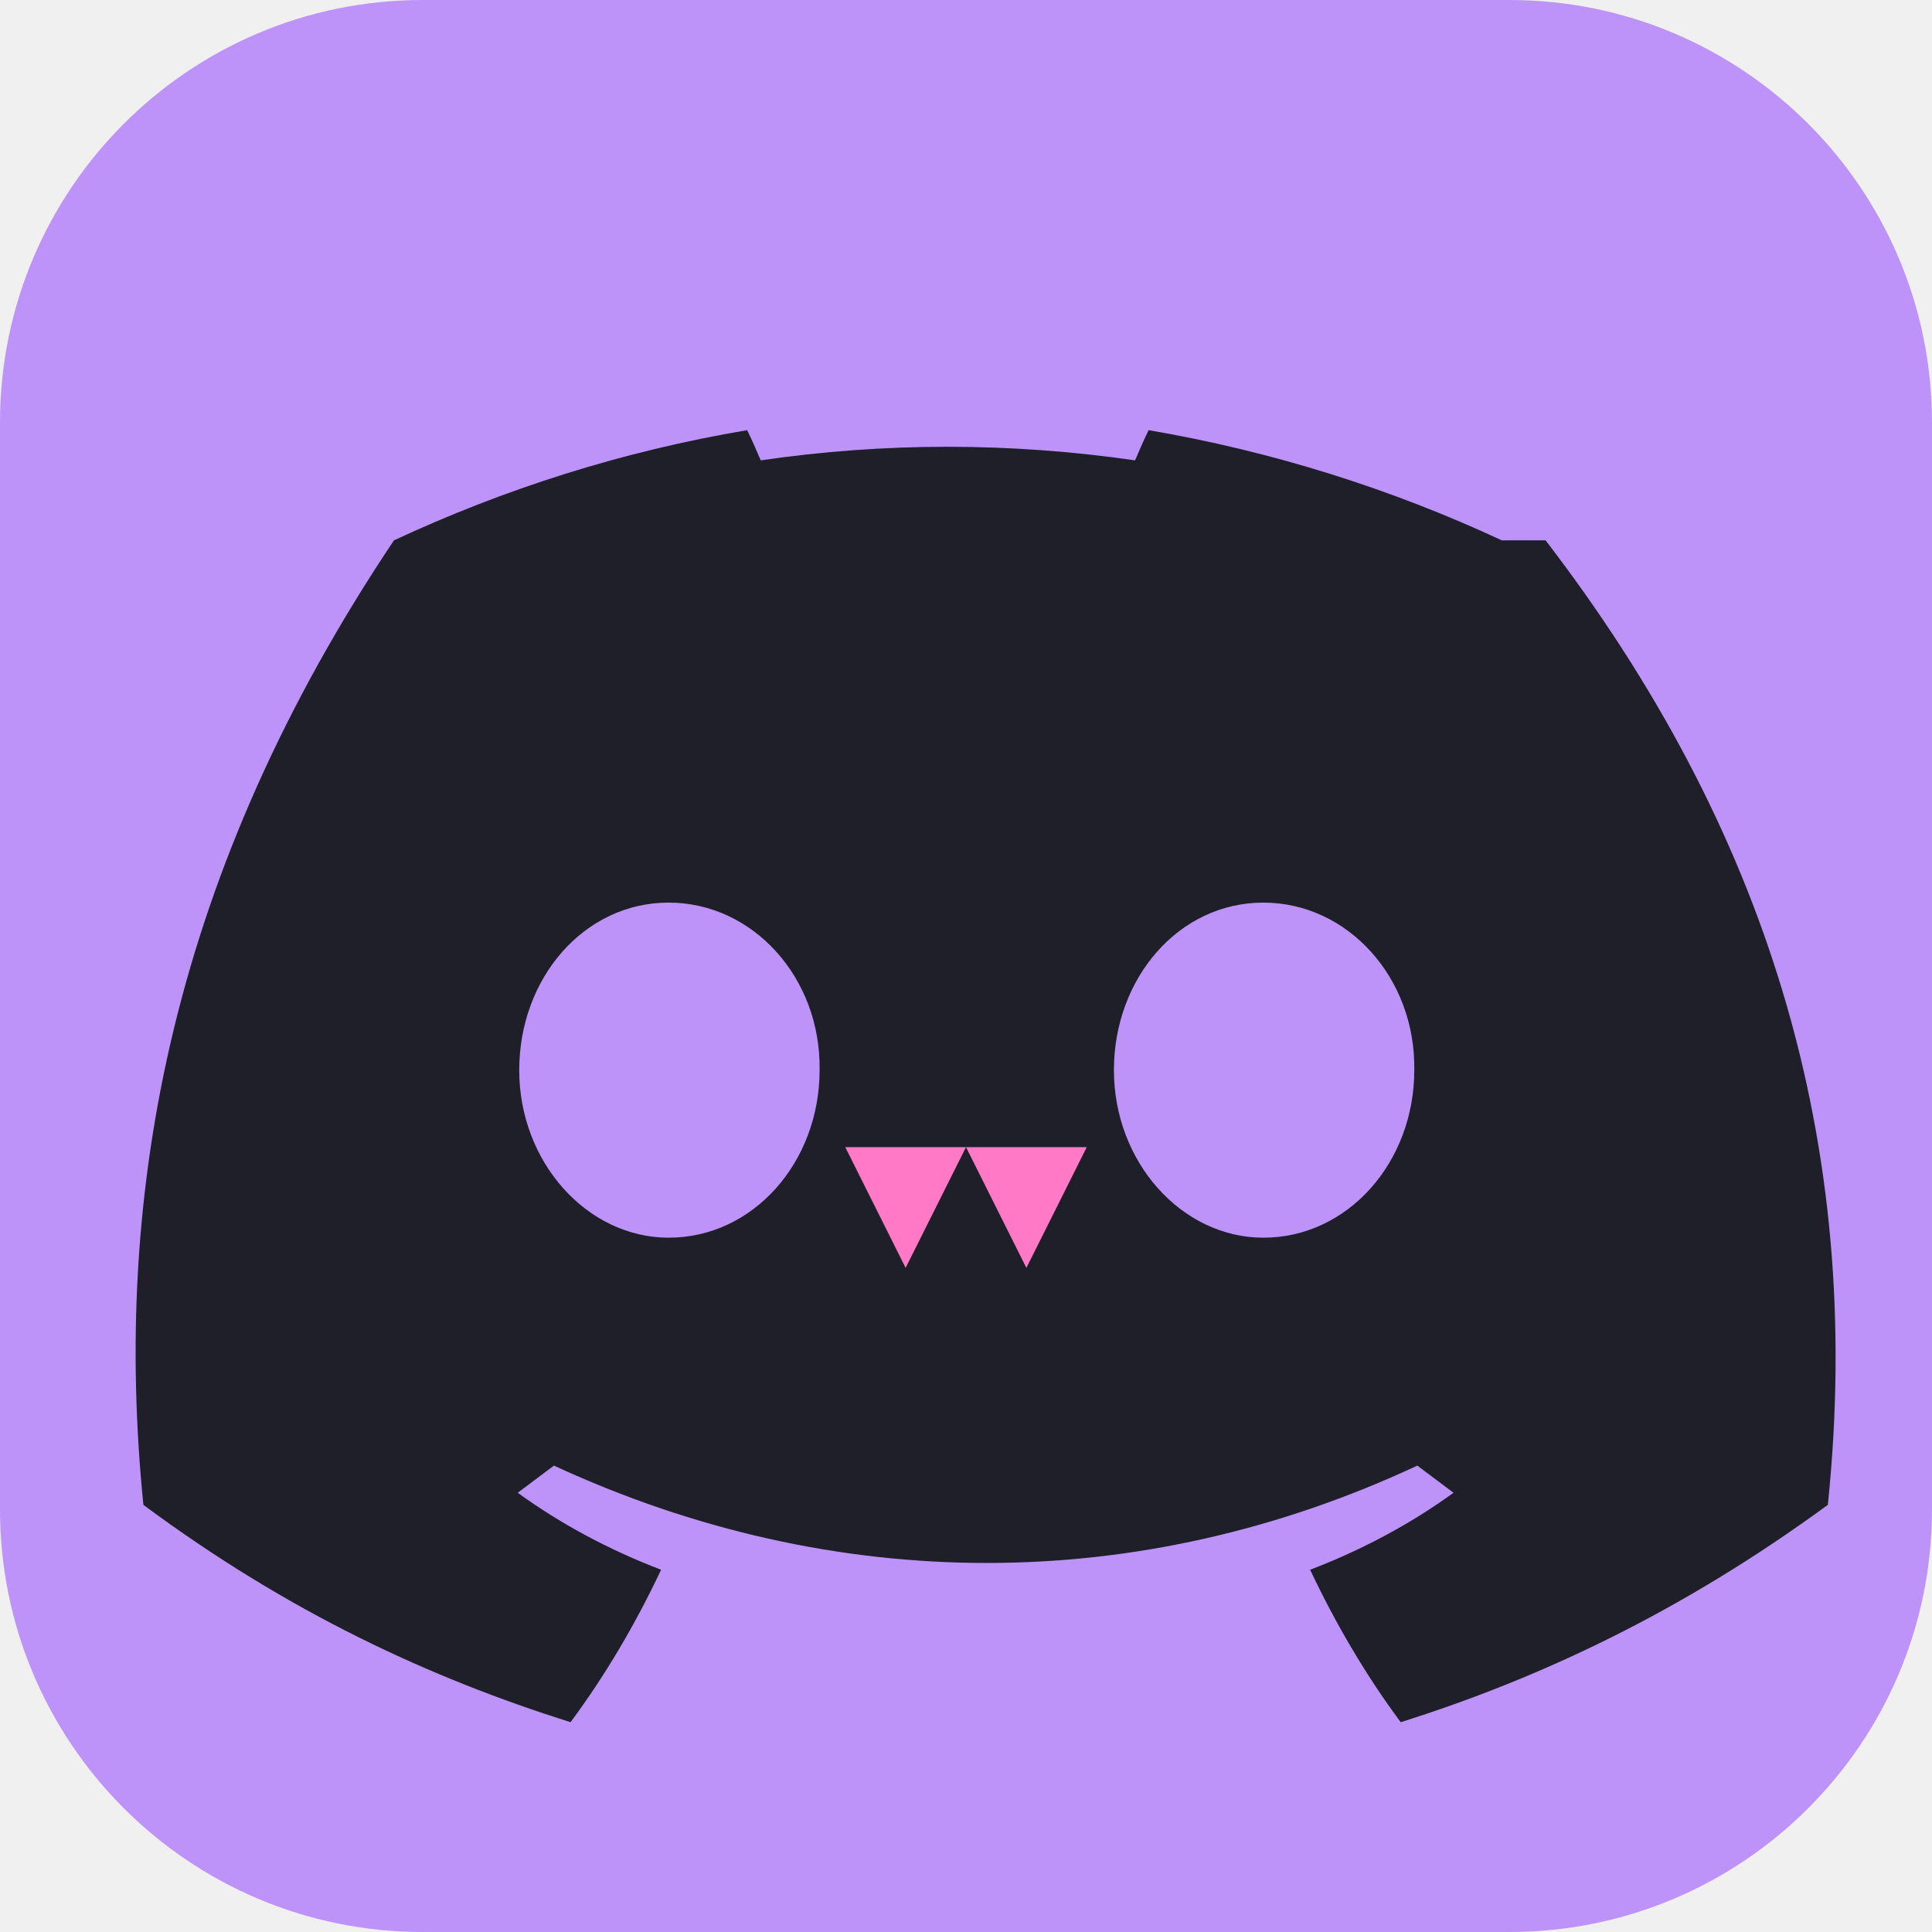
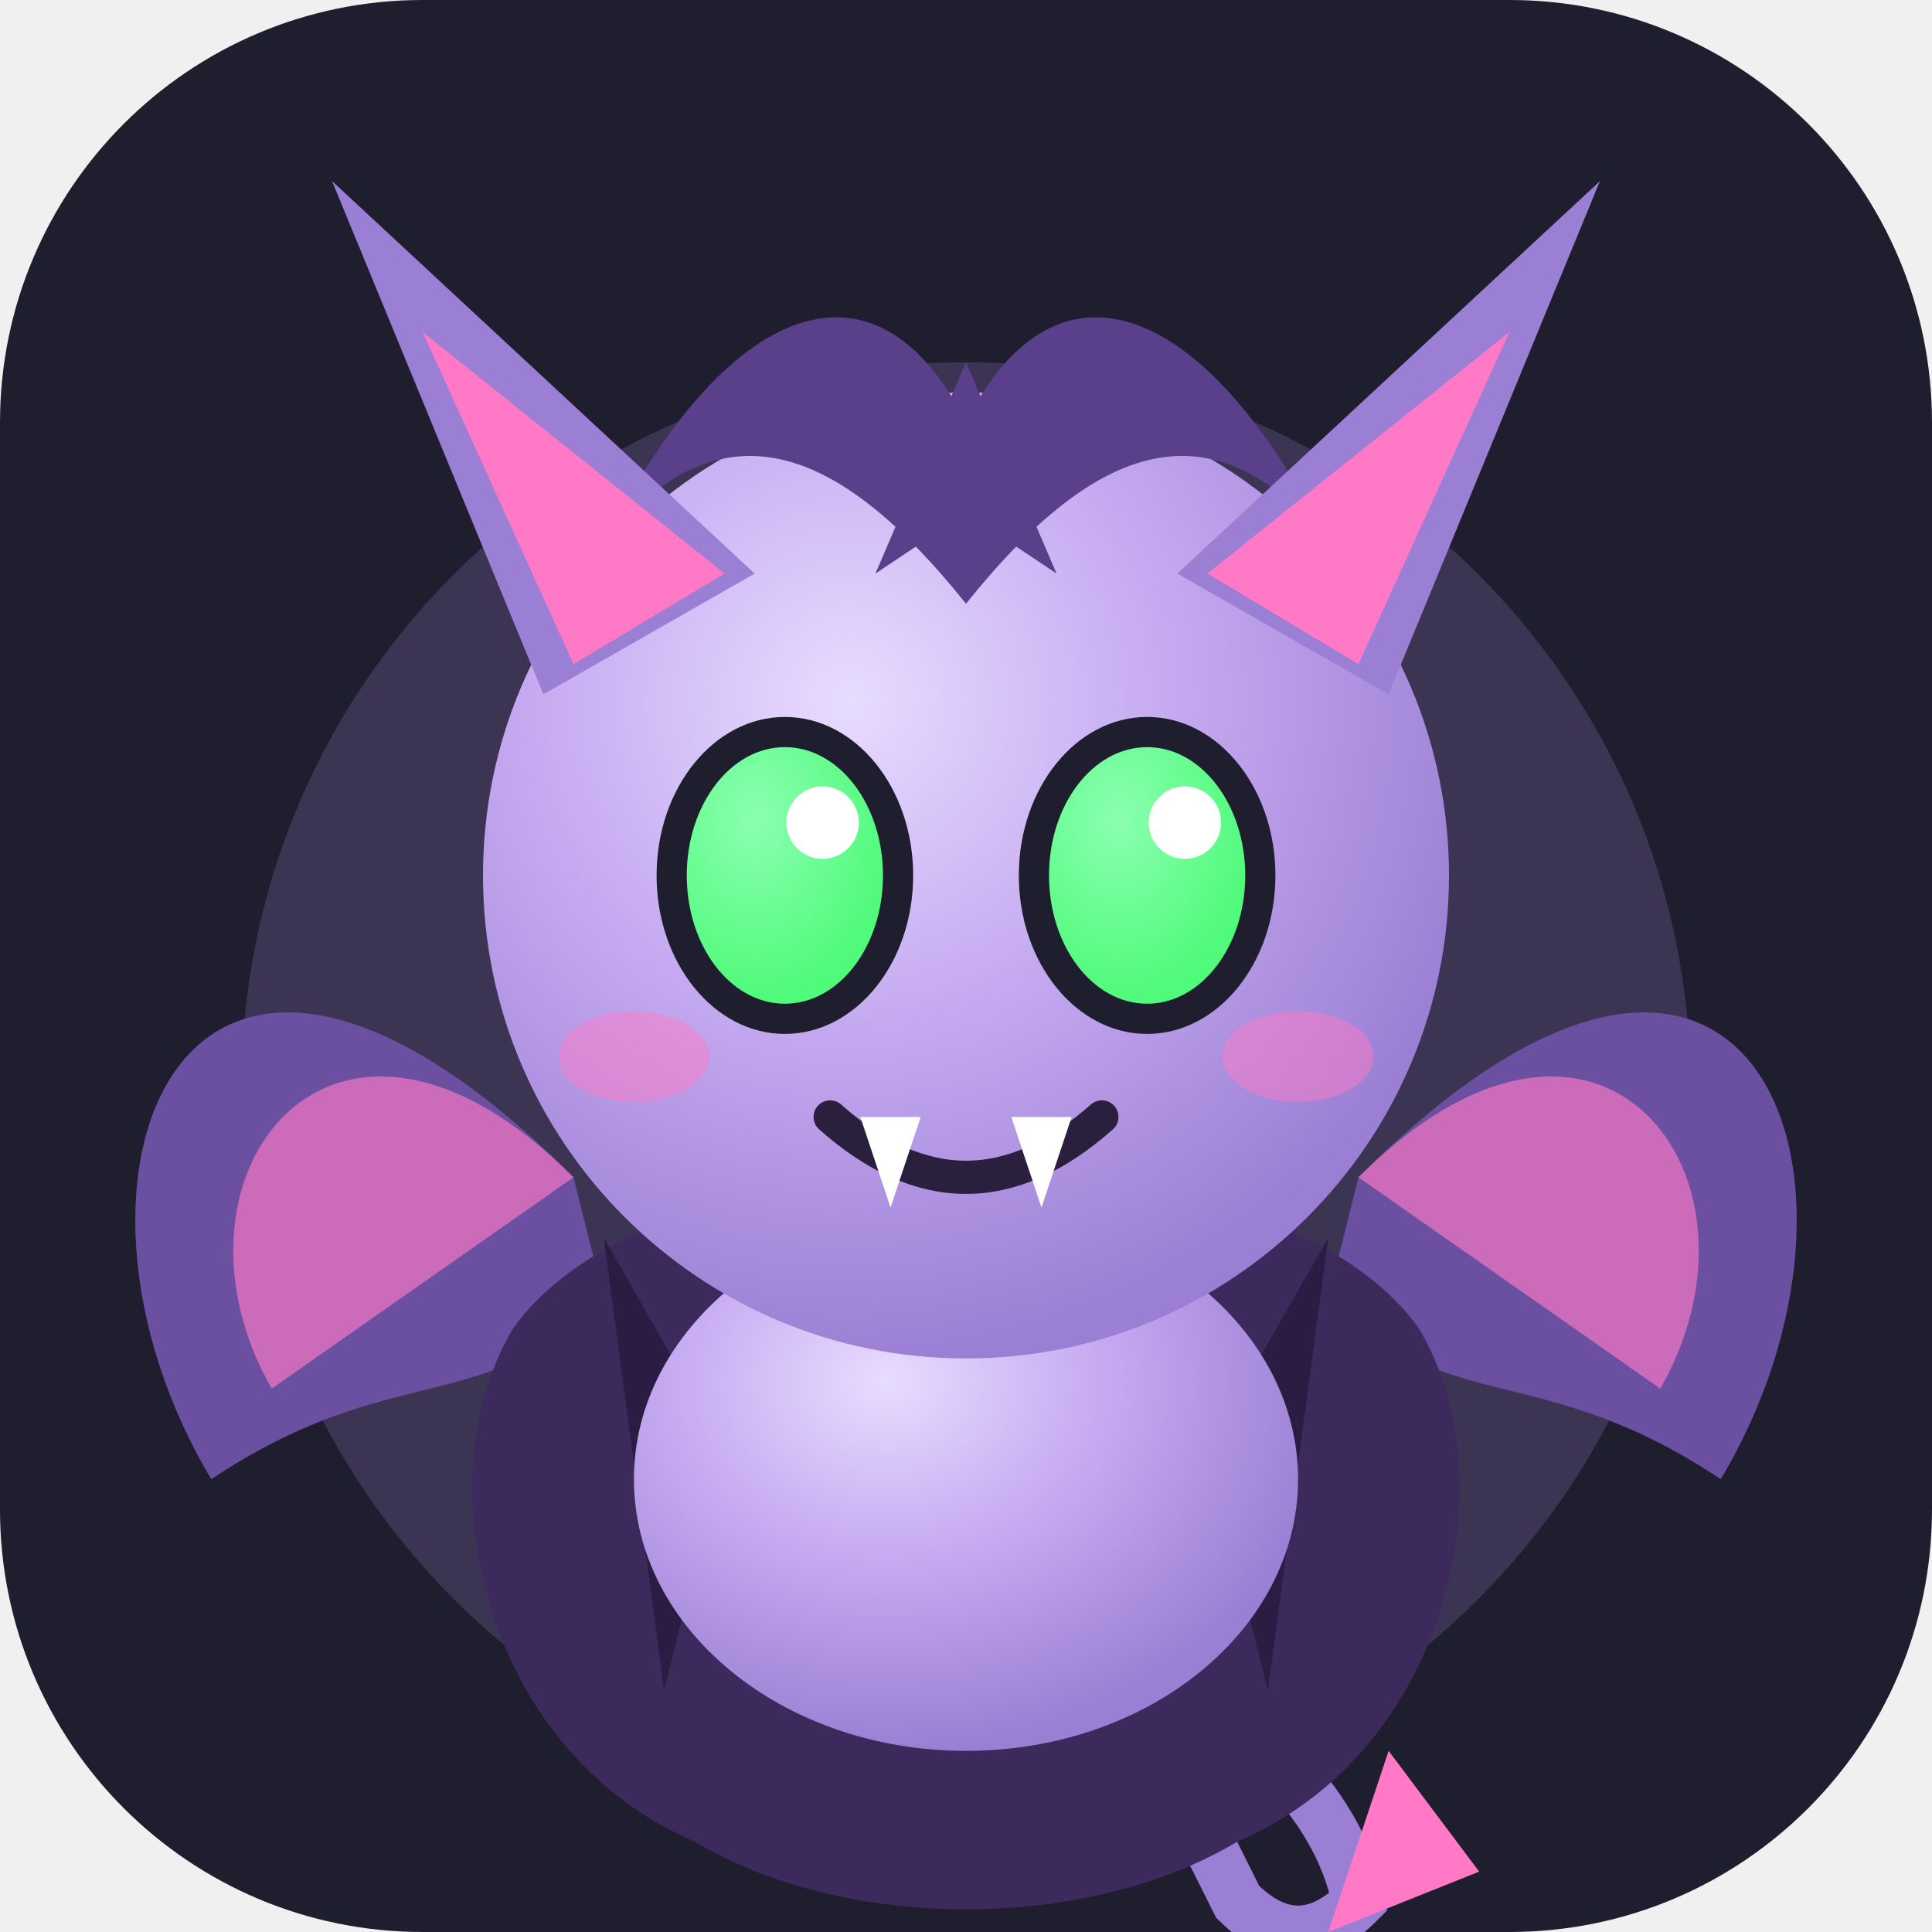
- <svg xmlns="http://www.w3.org/2000/svg" viewBox="0 0 128 128" aria-label="Dracord">
-   <rect width="128" height="128" rx="28" fill="#bd93f9" />
-   <g fill="#1e1f29">
-     <path d="M99.5 35.8c-7.3-3.4-15.2-5.9-23.4-7.3-.3.6-.6 1.3-.9 2-8.3-1.2-16.6-1.2-24.8 0-.3-.7-.6-1.4-.9-2-8.3 1.4-16.1 3.9-23.4 7.3C11.5 57.6 7.4 78.8 9.5 99.7c9.7 7.2 19.1 11.5 28.3 14.4 2.3-3.1 4.3-6.5 6-10.1-3.4-1.3-6.6-3-9.5-5.1.8-.6 1.6-1.2 2.4-1.8 18.6 8.6 38.8 8.6 57.2 0 .8.6 1.6 1.2 2.4 1.8-2.9 2.1-6.1 3.8-9.5 5.1 1.7 3.6 3.7 7 6 10.1 9.2-2.9 18.6-7.3 28.3-14.4 2.5-24.2-4.2-45-18.7-63.9zm-55.2 46.2c-5.4 0-9.9-5-9.9-11.1s4.3-11.1 9.9-11.1c5.6 0 10.1 5 10 11.1 0 6.1-4.4 11.1-10 11.1zm39.4 0c-5.4 0-9.9-5-9.9-11.1s4.3-11.1 9.9-11.1c5.6 0 10.1 5 10 11.1 0 6.1-4.4 11.1-10 11.1z" />
-     <polygon points="56,76 60,84 64,76" fill="#ff79c6" />
-     <polygon points="64,76 68,84 72,76" fill="#ff79c6" />
+ <svg xmlns="http://www.w3.org/2000/svg" viewBox="0 0 128 128" role="img" aria-label="Dracord">
+   <defs>
+     <radialGradient id="body" cx="38%" cy="32%" r="68%">
+       <stop offset="0%" stop-color="#e8dcff" />
+       <stop offset="50%" stop-color="#c4a8f0" />
+       <stop offset="100%" stop-color="#9b7fd4" />
+     </radialGradient>
+     <radialGradient id="eye" cx="35%" cy="28%" r="70%">
+       <stop offset="0%" stop-color="#8affb0" />
+       <stop offset="100%" stop-color="#50fa7b" />
+     </radialGradient>
+     <clipPath id="clip">
+       <rect width="128" height="128" rx="28" />
+     </clipPath>
+   </defs>
+   <g clip-path="url(#clip)">
+     <rect width="128" height="128" rx="28" fill="#1e1e2e" />
+     <circle cx="64" cy="72" r="48" fill="#bd93f9" opacity="0.18" />
+     <path d="M38 78 C12 52, 2 78, 14 98 C26 90, 32 94, 40 86 Z" fill="#6b4fa0" />
+     <path d="M38 78 C22 62, 10 78, 18 92 Z" fill="#ff79c6" opacity="0.65" />
+     <path d="M90 78 C116 52, 126 78, 114 98 C102 90, 96 94, 88 86 Z" fill="#6b4fa0" />
+     <path d="M90 78 C106 62, 118 78, 110 92 Z" fill="#ff79c6" opacity="0.65" />
+     <path d="M72 108 Q88 116 90 126 Q86 130 82 126 L78 118" stroke="#9b7fd4" stroke-width="3.5" stroke-linecap="round" fill="none" />
+     <path d="M88 128 L98 124 L92 116 Z" fill="#ff79c6" />
+     <path d="M34 88 C44 74, 84 74, 94 88 C100 98, 96 116, 82 122 C72 128, 56 128, 46 122 C32 116, 28 98, 34 88 Z" fill="#3d2a5c" />
+     <path d="M40 82 L48 96 L44 112 Z" fill="#2a1c42" />
+     <path d="M88 82 L80 96 L84 112 Z" fill="#2a1c42" />
+     <circle cx="64" cy="96" r="4.5" fill="#ff79c6" />
+     <circle cx="63" cy="94.5" r="1.4" fill="#ffd6ee" />
+     <ellipse cx="64" cy="98" rx="22" ry="18" fill="url(#body)" />
+     <circle cx="64" cy="58" r="32" fill="url(#body)" />
+     <path d="M40 36 C48 20, 58 16, 64 28 C70 16, 80 20, 88 36 C80 26, 72 30, 64 40 C56 30, 48 26, 40 36 Z" fill="#5a3f8a" />
+     <path d="M64 24 L70 38 L64 34 L58 38 Z" fill="#5a3f8a" />
+     <path d="M36 46 L22 12 L50 38 Z" fill="#9b7fd4" />
+     <path d="M38 44 L28 22 L48 38 Z" fill="#ff79c6" />
+     <path d="M92 46 L106 12 L78 38 Z" fill="#9b7fd4" />
+     <path d="M90 44 L100 22 L80 38 Z" fill="#ff79c6" />
+     <ellipse cx="52" cy="58" rx="8.5" ry="10.5" fill="#1e1e2e" />
+     <ellipse cx="52" cy="58" rx="6.5" ry="8.5" fill="url(#eye)" />
+     <circle cx="54.5" cy="54.5" r="2.4" fill="#ffffff" />
+     <ellipse cx="76" cy="58" rx="8.5" ry="10.5" fill="#1e1e2e" />
+     <ellipse cx="76" cy="58" rx="6.5" ry="8.5" fill="url(#eye)" />
+     <circle cx="78.5" cy="54.5" r="2.4" fill="#ffffff" />
+     <ellipse cx="42" cy="70" rx="5" ry="3" fill="#ff79c6" opacity="0.5" />
+     <ellipse cx="86" cy="70" rx="5" ry="3" fill="#ff79c6" opacity="0.5" />
+     <path d="M55 74 Q64 82 73 74" stroke="#2a1f3d" stroke-width="2.2" fill="none" stroke-linecap="round" />
+     <polygon points="57,74 59,80 61,74" fill="#ffffff" />
+     <polygon points="67,74 69,80 71,74" fill="#ffffff" />
  </g>
</svg>
